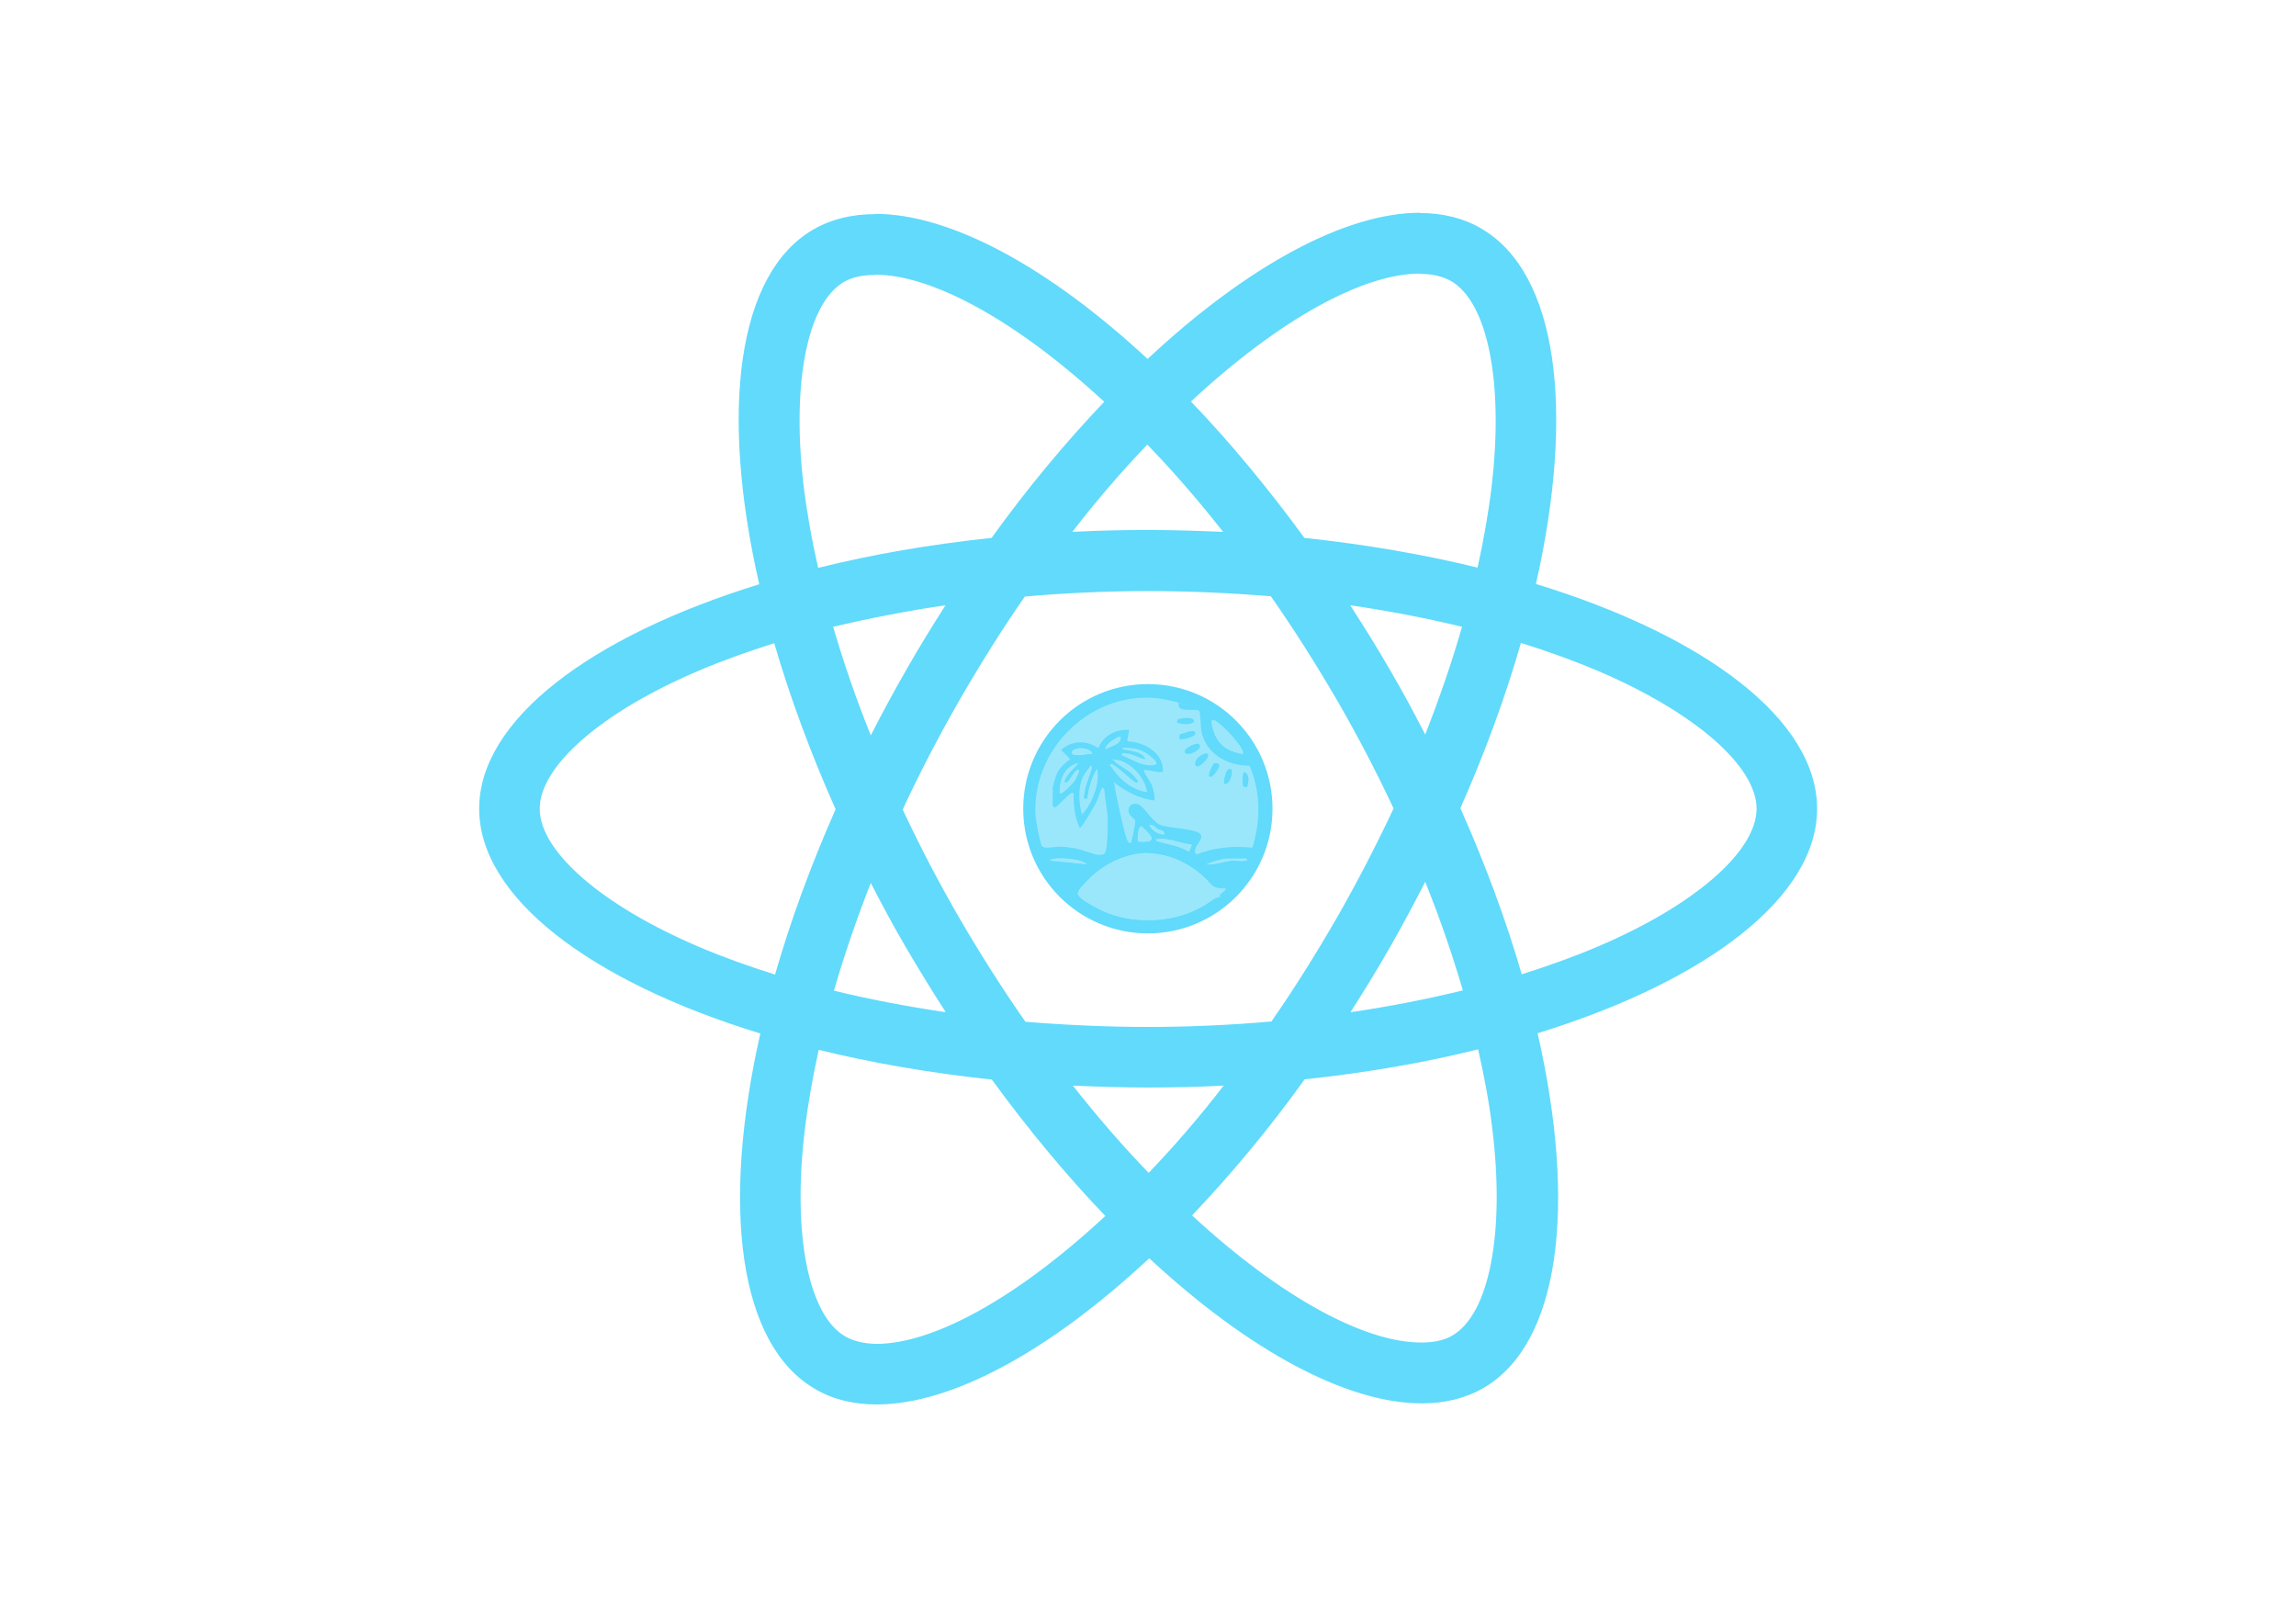
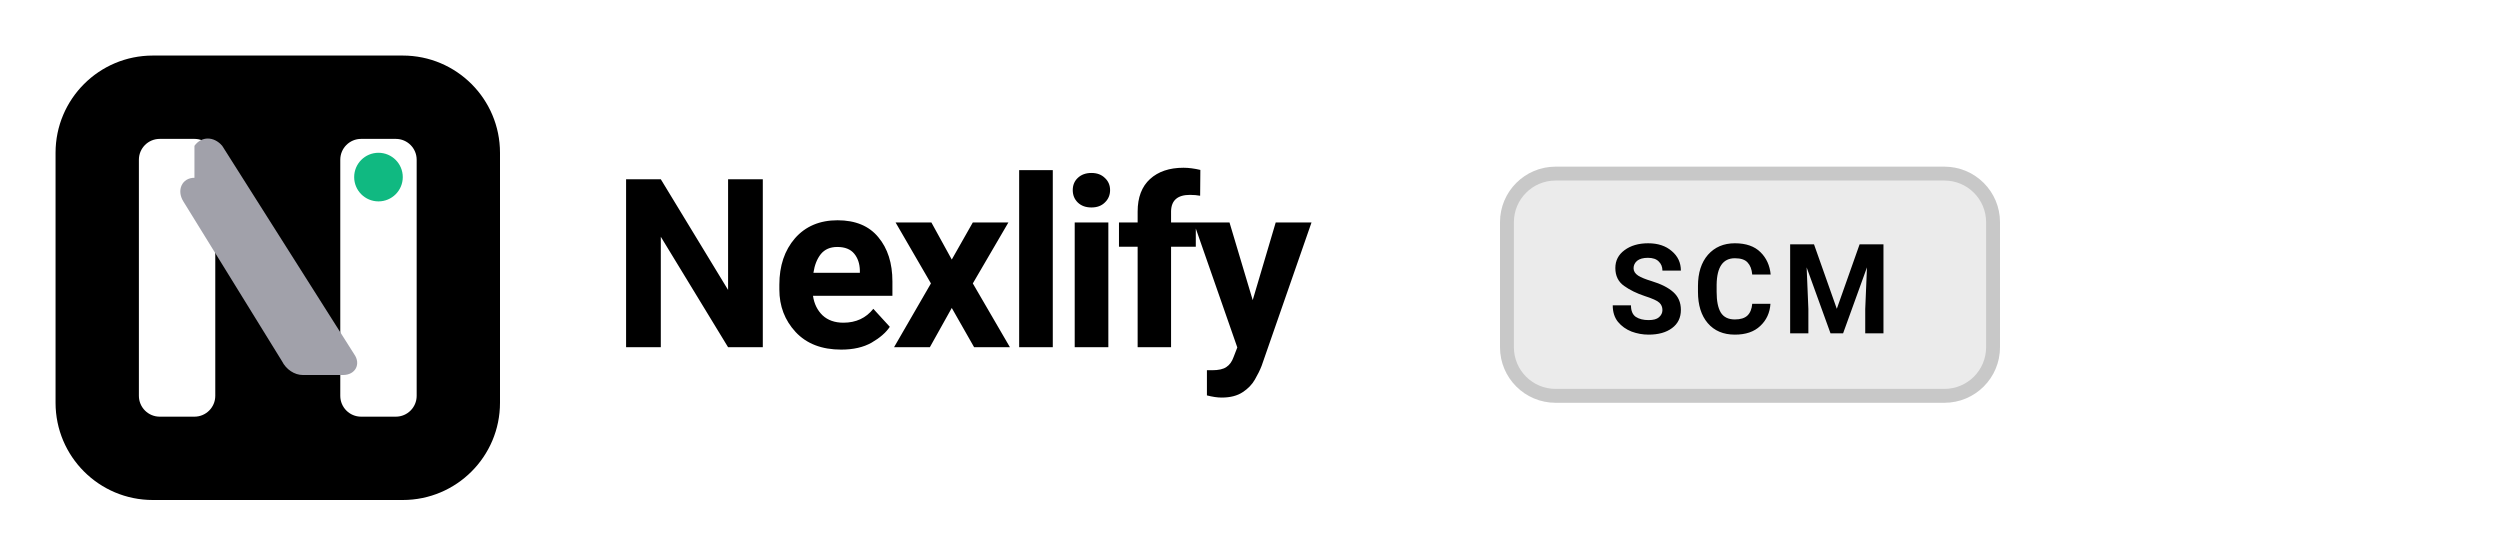
- <svg xmlns="http://www.w3.org/2000/svg" id="Layer_1" version="1.1" viewBox="0 0 841.9 595.3">
-   <defs>
-     <style>
-             .st0 {
-             fill: #9ae7fc;
-             }
- 
-             .st1 {
-             fill: #61dafb;
-             }
-         </style>
-   </defs>
-   <g>
-     <path class="st1" d="M666.3,296.5c0-32.5-40.7-63.3-103.1-82.4,14.4-63.6,8-114.2-20.2-130.4-6.5-3.8-14.1-5.6-22.4-5.6v22.3c4.6,0,8.3.9,11.4,2.6,13.6,7.8,19.5,37.5,14.9,75.7-1.1,9.4-2.9,19.3-5.1,29.4-19.6-4.8-41-8.5-63.5-10.9-13.5-18.5-27.5-35.3-41.6-50,32.6-30.3,63.2-46.9,84-46.9v-22.3c-27.5,0-63.5,19.6-99.9,53.6-36.4-33.8-72.4-53.2-99.9-53.2v22.3c20.7,0,51.4,16.5,84,46.6-14,14.7-28,31.4-41.3,49.9-22.6,2.4-44,6.1-63.6,11-2.3-10-4-19.7-5.2-29-4.7-38.2,1.1-67.9,14.6-75.8,3-1.8,6.9-2.6,11.5-2.6v-22.3c-8.4,0-16,1.8-22.6,5.6-28.1,16.2-34.4,66.7-19.9,130.1-62.2,19.2-102.7,49.9-102.7,82.3s40.7,63.3,103.1,82.4c-14.4,63.6-8,114.2,20.2,130.4,6.5,3.8,14.1,5.6,22.5,5.6,27.5,0,63.5-19.6,99.9-53.6,36.4,33.8,72.4,53.2,99.9,53.2,8.4,0,16-1.8,22.6-5.6,28.1-16.2,34.4-66.7,19.9-130.1,62-19.1,102.5-49.9,102.5-82.3zm-130.2-66.7c-3.7,12.9-8.3,26.2-13.5,39.5-4.1-8-8.4-16-13.1-24-4.6-8-9.5-15.8-14.4-23.4,14.2,2.1,27.9,4.7,41,7.9zm-45.8,106.5c-7.8,13.5-15.8,26.3-24.1,38.2-14.9,1.3-30,2-45.2,2s-30.2-.7-45-1.9c-8.3-11.9-16.4-24.6-24.2-38-7.6-13.1-14.5-26.4-20.8-39.8,6.2-13.4,13.2-26.8,20.7-39.9,7.8-13.5,15.8-26.3,24.1-38.2,14.9-1.3,30-2,45.2-2s30.2.7,45,1.9c8.3,11.9,16.4,24.6,24.2,38,7.6,13.1,14.5,26.4,20.8,39.8-6.3,13.4-13.2,26.8-20.7,39.9zm32.3-13c5.4,13.4,10,26.8,13.8,39.8-13.1,3.2-26.9,5.9-41.2,8,4.9-7.7,9.8-15.6,14.4-23.7,4.6-8,8.9-16.1,13-24.1zm-101.4,106.7c-9.3-9.6-18.6-20.3-27.8-32,9,.4,18.2.7,27.5.7s18.7-.2,27.8-.7c-9,11.7-18.3,22.4-27.5,32zm-74.4-58.9c-14.2-2.1-27.9-4.7-41-7.9,3.7-12.9,8.3-26.2,13.5-39.5,4.1,8,8.4,16,13.1,24s9.5,15.8,14.4,23.4zm73.9-208.1c9.3,9.6,18.6,20.3,27.8,32-9-.4-18.2-.7-27.5-.7s-18.7.2-27.8.7c9-11.7,18.3-22.4,27.5-32zm-74,58.9c-4.9,7.7-9.8,15.6-14.4,23.7-4.6,8-8.9,16-13,24-5.4-13.4-10-26.8-13.8-39.8,13.1-3.1,26.9-5.8,41.2-7.9zm-90.5,125.2c-35.4-15.1-58.3-34.9-58.3-50.6s22.9-35.6,58.3-50.6c8.6-3.7,18-7,27.7-10.1,5.7,19.6,13.2,40,22.5,60.9-9.2,20.8-16.6,41.1-22.2,60.6-9.9-3.1-19.3-6.5-28-10.2zm53.8,142.9c-13.6-7.8-19.5-37.5-14.9-75.7,1.1-9.4,2.9-19.3,5.1-29.4,19.6,4.8,41,8.5,63.5,10.9,13.5,18.5,27.5,35.3,41.6,50-32.6,30.3-63.2,46.9-84,46.9-4.5-.1-8.3-1-11.3-2.7zm237.2-76.2c4.7,38.2-1.1,67.9-14.6,75.8-3,1.8-6.9,2.6-11.5,2.6-20.7,0-51.4-16.5-84-46.6,14-14.7,28-31.4,41.3-49.9,22.6-2.4,44-6.1,63.6-11,2.3,10.1,4.1,19.8,5.2,29.1zm38.5-66.7c-8.6,3.7-18,7-27.7,10.1-5.7-19.6-13.2-40-22.5-60.9,9.2-20.8,16.6-41.1,22.2-60.6,9.9,3.1,19.3,6.5,28.1,10.2,35.4,15.1,58.3,34.9,58.3,50.6,0,15.7-23,35.6-58.4,50.6zm-264.9-268.7z" />
-     <circle class="st1" cx="420.9" cy="296.5" r="45.7" />
-     <path class="st1" d="M520.5,78.1" />
+ <svg xmlns="http://www.w3.org/2000/svg" viewBox="0 0 180 40" width="180" height="40" fill="none">
+   <g transform="translate(4, 4)">
+     <rect width="32" height="32" rx="7" fill="currentColor" />
+     <rect x="6" y="6" width="5.5" height="20" rx="1.5" fill="var(--color-background, #ffffff)" />
+     <rect x="20.5" y="6" width="5.5" height="20" rx="1.5" fill="var(--color-background, #ffffff)" />
+     <path d="M10 6.5C10.5 5.8 11.4 5.8 12 6.5L21.5 21.5C22 22.2 21.6 23 20.7 23H17.8C17.2 23 16.6 22.6 16.3 22L9.2 10.5C8.7 9.7 9.1 8.8 10 8.8L10 6.5Z" fill="var(--color-muted-foreground, #a1a1aa)" />
+     <circle cx="23.25" cy="8.75" r="1.75" fill="#10b981" />
  </g>
-   <circle class="st0" cx="420.8" cy="296.6" r="43" />
-   <path class="st1" d="M466.1,296.6c0,25-20.2,45.2-45.2,45.2s-45.2-20.2-45.2-45.2,20.2-45.2,45.2-45.2,45.2,20.2,45.2,45.2ZM386,295.6v-6.3c0-1.1,1.2-5.1,1.8-6.2,1-1.9,2.9-3.5,4.6-4.7l-3.4-3.4c4-3.6,9.4-3.7,13.7-.7,1.9-4.7,6.6-7.1,11.6-6.7l-.8,4.2c5.9.2,13.1,4.1,13.1,10.8s0,.5-.7.7c-1.7.3-3.4-.4-5-.6s-1.2-.4-1.2.3,2.5,4.1,3,5.5,1,3.5.8,5.3c-5.6-.8-10.5-3.2-14.8-6.7.3,2.6,4.1,21.7,5.3,21.9s.8-.6,1-1.1,1.3-6.3,1.3-6.7c0-1-1.7-1.8-2.2-2.8-1.2-2.7,1.3-4.7,3.7-3.3s5.2,6.2,7.5,7.3,13,1.4,14.8,3.3-2.9,4.6-1.5,7.6c6.7-2.6,13.5-3.3,20.6-2.5,3.1-9.7,3.1-20.3-.9-29.8-7.3,0-14.7-3.6-17.2-10.8-2.5-7.2-.7-8.6-1.3-9.3-.8-1-6.3.6-7.4-1.5s.3-1.1-.2-1.4-1.9-.6-2.6-.8c-26-6.4-51.3,15.7-49.7,42.1,0,1.6,1.6,10.3,2.4,11.1s4.8,0,6.3,0,3.7.3,5,.5c2.9.4,7.2,2.4,9.4,2.5s2.4-.8,2.7-2.4c.4-2.6.5-7.4.5-10.1s-1-7.8-1.3-11.6c-.9-.2-.7,0-.9.5-.7,1.3-1.1,3.2-1.9,4.8s-5.2,8.7-5.7,9-.7-.5-.8-.8c-1.6-3.5-2-7.9-1.9-11.8-.9-1-5.4,4.9-6.7,5.3l-.8-.4v-.3h-.2ZM455.6,276.4c1.1-1.2-6-8.9-7.2-10-3-2.7-5.4-4.5-3.5,1.4s5.7,7.8,10.6,8.5h.1ZM410.9,270.1c-.4-.5-6.1,2.9-5.5,4.6,1.9-1.3,5.9-1.7,5.5-4.6ZM400.4,276.4c-.3-2.4-6.3-2.7-7.2-1s1.6,1.4,1.9,1.4c1.8.3,3.5-.6,5.2-.4h.1ZM411.3,276.8c3.8,1.3,6.6,3.6,10.9,3.7s0-3-1.2-3.9c-2.2-1.7-5.1-2.4-7.8-2.4s-1.6-.3-1.4.4c2.8.6,7.3.7,8.4,3.8-2.3-.3-3.9-1.6-6.2-2s-2.5-.5-2.6.3h0ZM420.6,290.3c-.8-5.1-5.7-10.8-10.9-11.6s-1.3-.4-.8.5,4.7,3.2,5.7,4,4.5,4.2,2.1,3.8-8.4-7.8-9.4-6.7c.2.9,1.1,1.9,1.7,2.7,3,3.8,6.9,6.8,11.8,7.4h-.2ZM395.3,279.8c-5,1.1-6.9,6.3-6.7,11,.7.8,5-3.8,5.4-4.5s2.7-4.6,1.1-4-2.9,4.4-4.2,4.6.2-2.1.4-2.5c1.1-1.6,2.9-3.1,4-4.6h0ZM400.4,281.5c-.4-.5-2,1.3-2.3,1.7-2.9,3.9-2.6,10.2-1.5,14.8.8.2.8-.3,1.2-.7,3-3.8,5.5-10.5,4.5-15.4-2.1,3.1-3.1,7.3-3.6,11h-1.3c0-4,1.9-7.7,3-11.4h0ZM426.9,305.9c0-1.7-1.7-1.4-2.5-1.9s-1.3-1.9-3-1.4c1.3,2.1,3,3.2,5.5,3.4h0ZM417.2,308.5c7.6.7,5.5-1.9,1.4-5.5-1.3-.3-1.5,4.5-1.4,5.5ZM437,309.7c-3.5-.3-7.8-2-11.2-2.1s-1.3,0-1.9.7c4,1.3,8.4,1.7,12.1,4l1-2.5h0ZM420.5,312.8c-7.3,0-15.1,3.7-20.4,8.8s-4.8,5.3-4.8,6.2c0,1.8,8.6,6.2,10.5,6.8,12.1,4.8,27.5,3.5,38.2-4.2s3.1-2.7,0-6.2c-5.7-6.6-14.7-11.4-23.4-11.3h-.1ZM398.7,316.9c-1.4-1.4-5-1.9-7-2.1s-5.3-.3-6.9.6l13.9,1.4h0ZM456.9,314.8h-7.4c-.9,0-4.9,1.1-6,1.6s-.8.6,0,.5c2.4,0,5.1-1,7.6-1.3s3.5.2,5.1,0,1.3-.3.6-.8h0Z" />
-   <path class="st0" d="M386,295.6l.8.4c1.3-.3,5.8-6.2,6.7-5.3,0,3.9.3,8.3,1.9,11.8s0,1.2.8.8,5.1-7.8,5.7-9,1.3-3.5,1.9-4.8,0-.7.9-.5c.3,3.8,1.2,7.8,1.3,11.6s0,7.5-.5,10.1-1.1,2.4-2.7,2.4-6.5-2.1-9.4-2.5-3.7-.5-5-.5-5.4,1.1-6.3,0-2.2-9.5-2.4-11.1c-1.5-26.4,23.7-48.5,49.7-42.1s2.2.4,2.6.8,0,1,.2,1.4c1.1,2,6.5.5,7.4,1.5s.4,6.9,1.3,9.3c2.5,7.2,10,10.9,17.2,10.8,4,9.4,4,20.1.9,29.8-7.2-.7-13.9,0-20.6,2.5-1.3-3.1,4.1-5.1,1.5-7.6s-11.8-1.9-14.8-3.3-5.4-6.1-7.5-7.3-4.9.6-3.7,3.3,2.1,1.8,2.2,2.8-1,6.2-1.3,6.7-.3,1.3-1,1.1c-1.1-.3-5-19.3-5.3-21.9,4.3,3.5,9.2,5.9,14.8,6.7.2-1.9-.3-3.5-.8-5.3s-3-5.1-3-5.5c0-.8.9-.3,1.2-.3,1.6,0,3.3.8,5,.6s.7.3.7-.7c0-6.6-7.2-10.6-13.1-10.8l.8-4.2c-5.1-.3-9.6,2-11.6,6.7-4.3-3-9.8-3-13.7.7l3.4,3.4c-1.8,1.3-3.5,2.8-4.6,4.7s-1.8,5.1-1.8,6.2v6.6h.2ZM431.6,265c7.8,2.1,8.7-3.5.2-1.3l-.2,1.3ZM432.4,270.9c.3.6,6.4-.4,5.8-2.3s-4.6.6-5.7.6l-.2,1.7h.1ZM434.5,276c.8,1.2,5.7-1.8,5.5-2.7-.4-1.9-6.6,1.2-5.5,2.7ZM442.9,276.4c-.9-.9-5,2.8-4.6,4,.6,2.4,5.7-3,4.6-4ZM445.1,279.9c-.3.2-3.1,4.6-1.5,5s3.5-3.4,3.5-4-1.3-1.3-2-.9h0ZM448.9,287.4c2.1.8,3.8-5.1,2.3-5.5-1.9-.6-2.6,5.1-2.3,5.5ZM457.3,288.6c.5-1.7,1.1-4.7-1-5.5-1,.3-.6,3.9-.6,4.8l.3.5,1.3.2h0Z" />
-   <path class="st0" d="M455.6,276.4c-5-.8-9.1-3.6-10.6-8.5s.5-4,3.5-1.4,8.3,8.7,7.2,10h-.1Z" />
-   <path class="st0" d="M420.6,290.3c-4.9-.6-8.9-3.6-11.8-7.4s-1.5-1.8-1.7-2.7c1-1,8.5,6.6,9.4,6.7,2.4.4-1.8-3.5-2.1-3.8-1-.8-5.4-3.5-5.7-4-.4-.8.5-.5.8-.5,5.2.8,10.1,6.6,10.9,11.6h.2Z" />
-   <path class="st0" d="M400.4,281.5c-1.1,3.7-3,7.3-3,11.4h1.3c.5-3.7,1.5-7.8,3.6-11,1,4.8-1.5,11.6-4.5,15.4s-.4.8-1.2.7c-1.1-4.5-1.3-10.8,1.5-14.8s1.9-2.2,2.3-1.7h0Z" />
-   <path class="st0" d="M411.3,276.8c0-.8,2.1-.4,2.6-.3,2.4.4,4,1.7,6.2,2-1.2-3.1-5.7-3.2-8.4-3.8,0-.8.9-.4,1.4-.4,2.8,0,5.6.7,7.8,2.4,2.2,1.7,4,4,1.2,3.9-4.3,0-7.1-2.4-10.9-3.7h0Z" />
-   <path class="st0" d="M395.3,279.8c-1.1,1.6-3,3-4,4.6s-1.9,2.8-.4,2.5,2.8-4,4.2-4.6-.9,3.6-1.1,4c-.4.7-4.7,5.2-5.4,4.5-.2-4.6,1.8-9.9,6.7-11h0Z" />
-   <path class="st0" d="M437,309.7l-1,2.5c-3.6-2.3-8-2.8-12.1-4,.5-.7,1.1-.7,1.9-.7,3.4,0,7.8,1.8,11.2,2.1h0Z" />
-   <path class="st0" d="M417.2,308.5c0-1,0-5.8,1.4-5.5,4,3.5,6.1,6.2-1.4,5.5Z" />
-   <path class="st0" d="M400.4,276.4c-1.8-.3-3.5.7-5.2.4s-2.3-.8-1.9-1.4c.8-1.6,6.9-1.4,7.2,1h-.1Z" />
-   <path class="st0" d="M410.9,270.1c.4,3-3.6,3.3-5.5,4.6-.6-1.8,5-5.1,5.5-4.6Z" />
-   <path class="st0" d="M426.9,305.9c-2.5-.2-4.1-1.3-5.5-3.4,1.7-.4,2,.8,3,1.4s2.6.3,2.5,1.9h0Z" />
-   <path class="st1" d="M432.4,270.9l.2-1.7c1.1,0,5.1-2.2,5.7-.6s-5.5,2.9-5.8,2.3h-.1Z" />
-   <path class="st1" d="M431.6,265l.2-1.3c8.4-2.1,7.7,3.4-.2,1.3Z" />
-   <path class="st1" d="M434.5,276c-1.1-1.5,5.1-4.6,5.5-2.7s-4.6,4-5.5,2.7Z" />
-   <path class="st1" d="M442.9,276.4c1.1,1.1-4,6.4-4.6,4s3.7-4.9,4.6-4Z" />
-   <path class="st1" d="M445.1,279.9c.7-.4,2.1,0,2,.9s-2.4,4.4-3.5,4,1.3-4.8,1.5-5h0Z" />
-   <path class="st1" d="M448.9,287.4c-.3-.3.4-6.1,2.3-5.5,1.4.4-.2,6.2-2.3,5.5Z" />
-   <path class="st1" d="M457.3,288.6l-1.3-.2-.3-.5c0-.9-.4-4.6.6-4.8,2.1.8,1.5,3.8,1,5.5h0Z" />
-   <path class="st0" d="M420.5,312.8c8.9,0,17.9,4.7,23.4,11.3,5.6,6.6,3.8,3.5,0,6.2-10.7,7.7-26.1,9-38.2,4.2-1.9-.8-10.5-5.1-10.5-6.8s4-5.3,4.8-6.2c5.3-5,13.1-8.6,20.4-8.8h.1Z" />
-   <path class="st0" d="M398.7,316.9l-13.9-1.4c1.7-1,5-.8,6.9-.6s5.6.7,7,2.1h0Z" />
-   <path class="st0" d="M456.9,314.8c.7.5,0,.8-.6.8-1.6.2-3.5-.2-5.1,0-2.4.3-5.2,1.2-7.6,1.3s-1.1,0,0-.5,5.1-1.6,6-1.6h7.4,0Z" />
+   <text x="44" y="25" font-family="'Plus Jakarta Sans', -apple-system, BlinkMacSystemFont, 'Segoe UI', Roboto, sans-serif" font-size="17" font-weight="700" letter-spacing="-0.03em" fill="currentColor">
+     Nexlify
+   </text>
+   <g transform="translate(108, 12)">
+     <rect width="36" height="17" rx="4" fill="currentColor" fill-opacity="0.08" />
+     <rect x="0.5" y="0.5" width="35" height="16" rx="3.5" stroke="currentColor" stroke-opacity="0.15" />
+     <text x="18" y="12" font-family="'Plus Jakarta Sans', -apple-system, BlinkMacSystemFont, 'Segoe UI', Roboto, sans-serif" font-size="9" font-weight="700" letter-spacing="0.06em" fill="currentColor" text-anchor="middle">
+       SCM
+     </text>
+   </g>
</svg>
